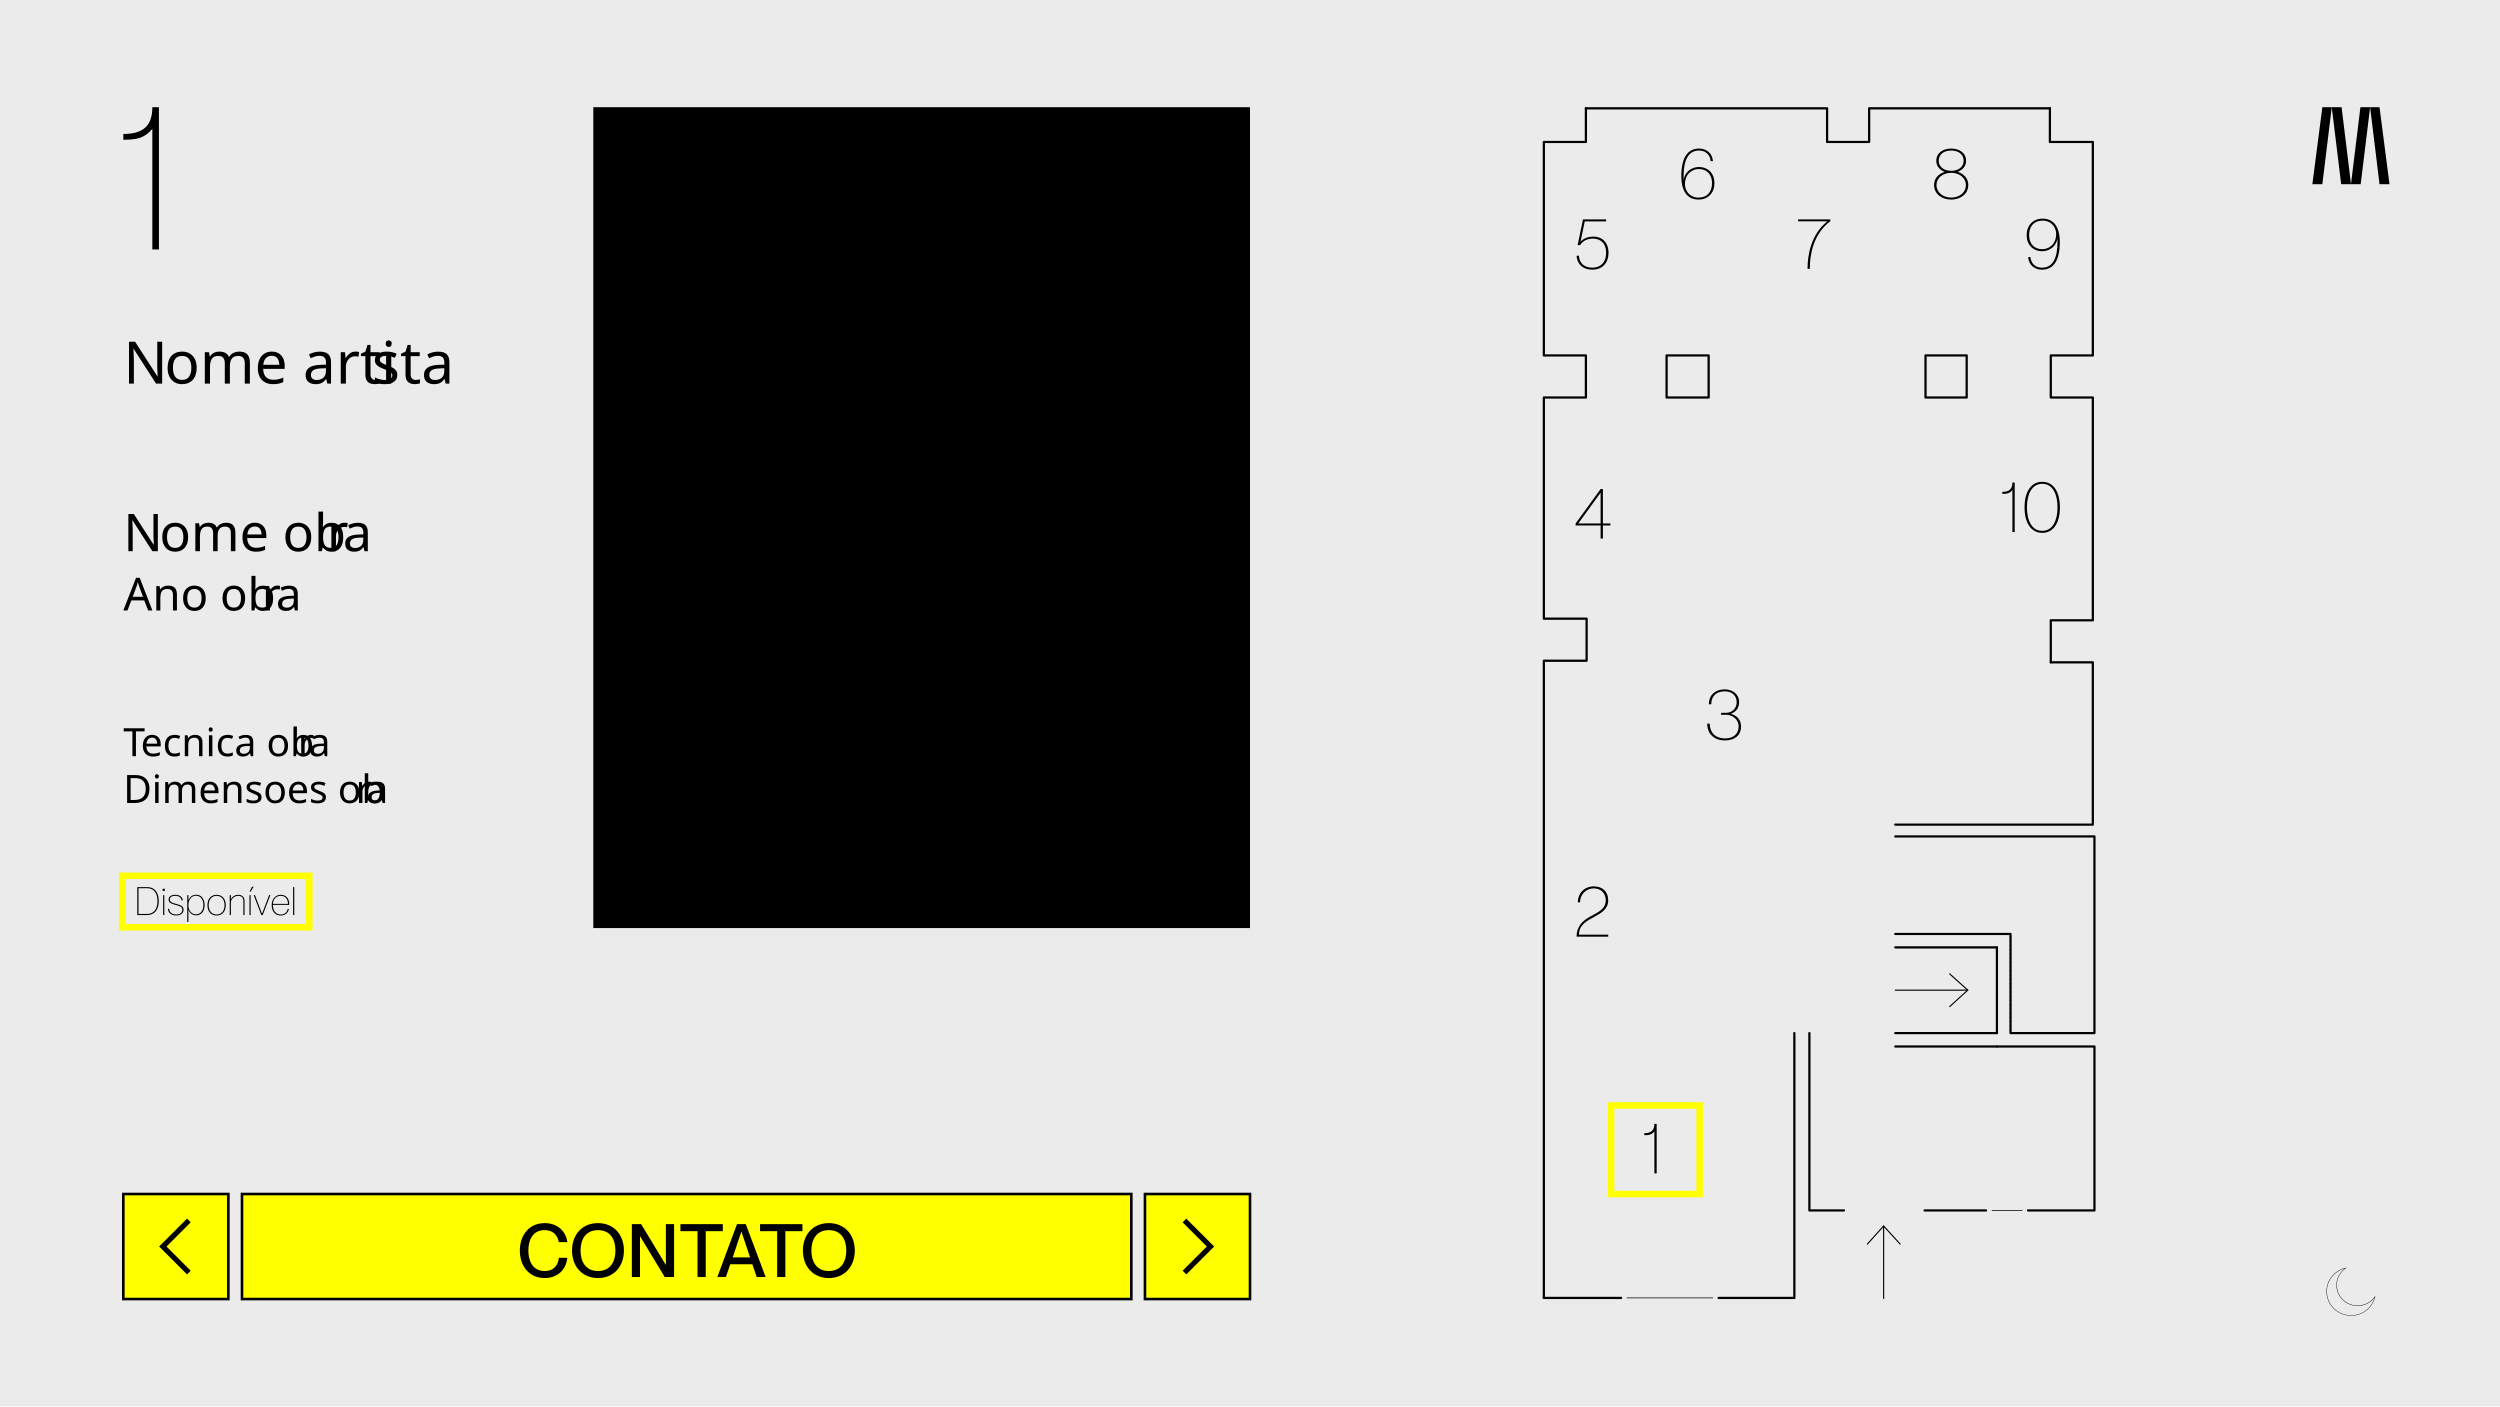
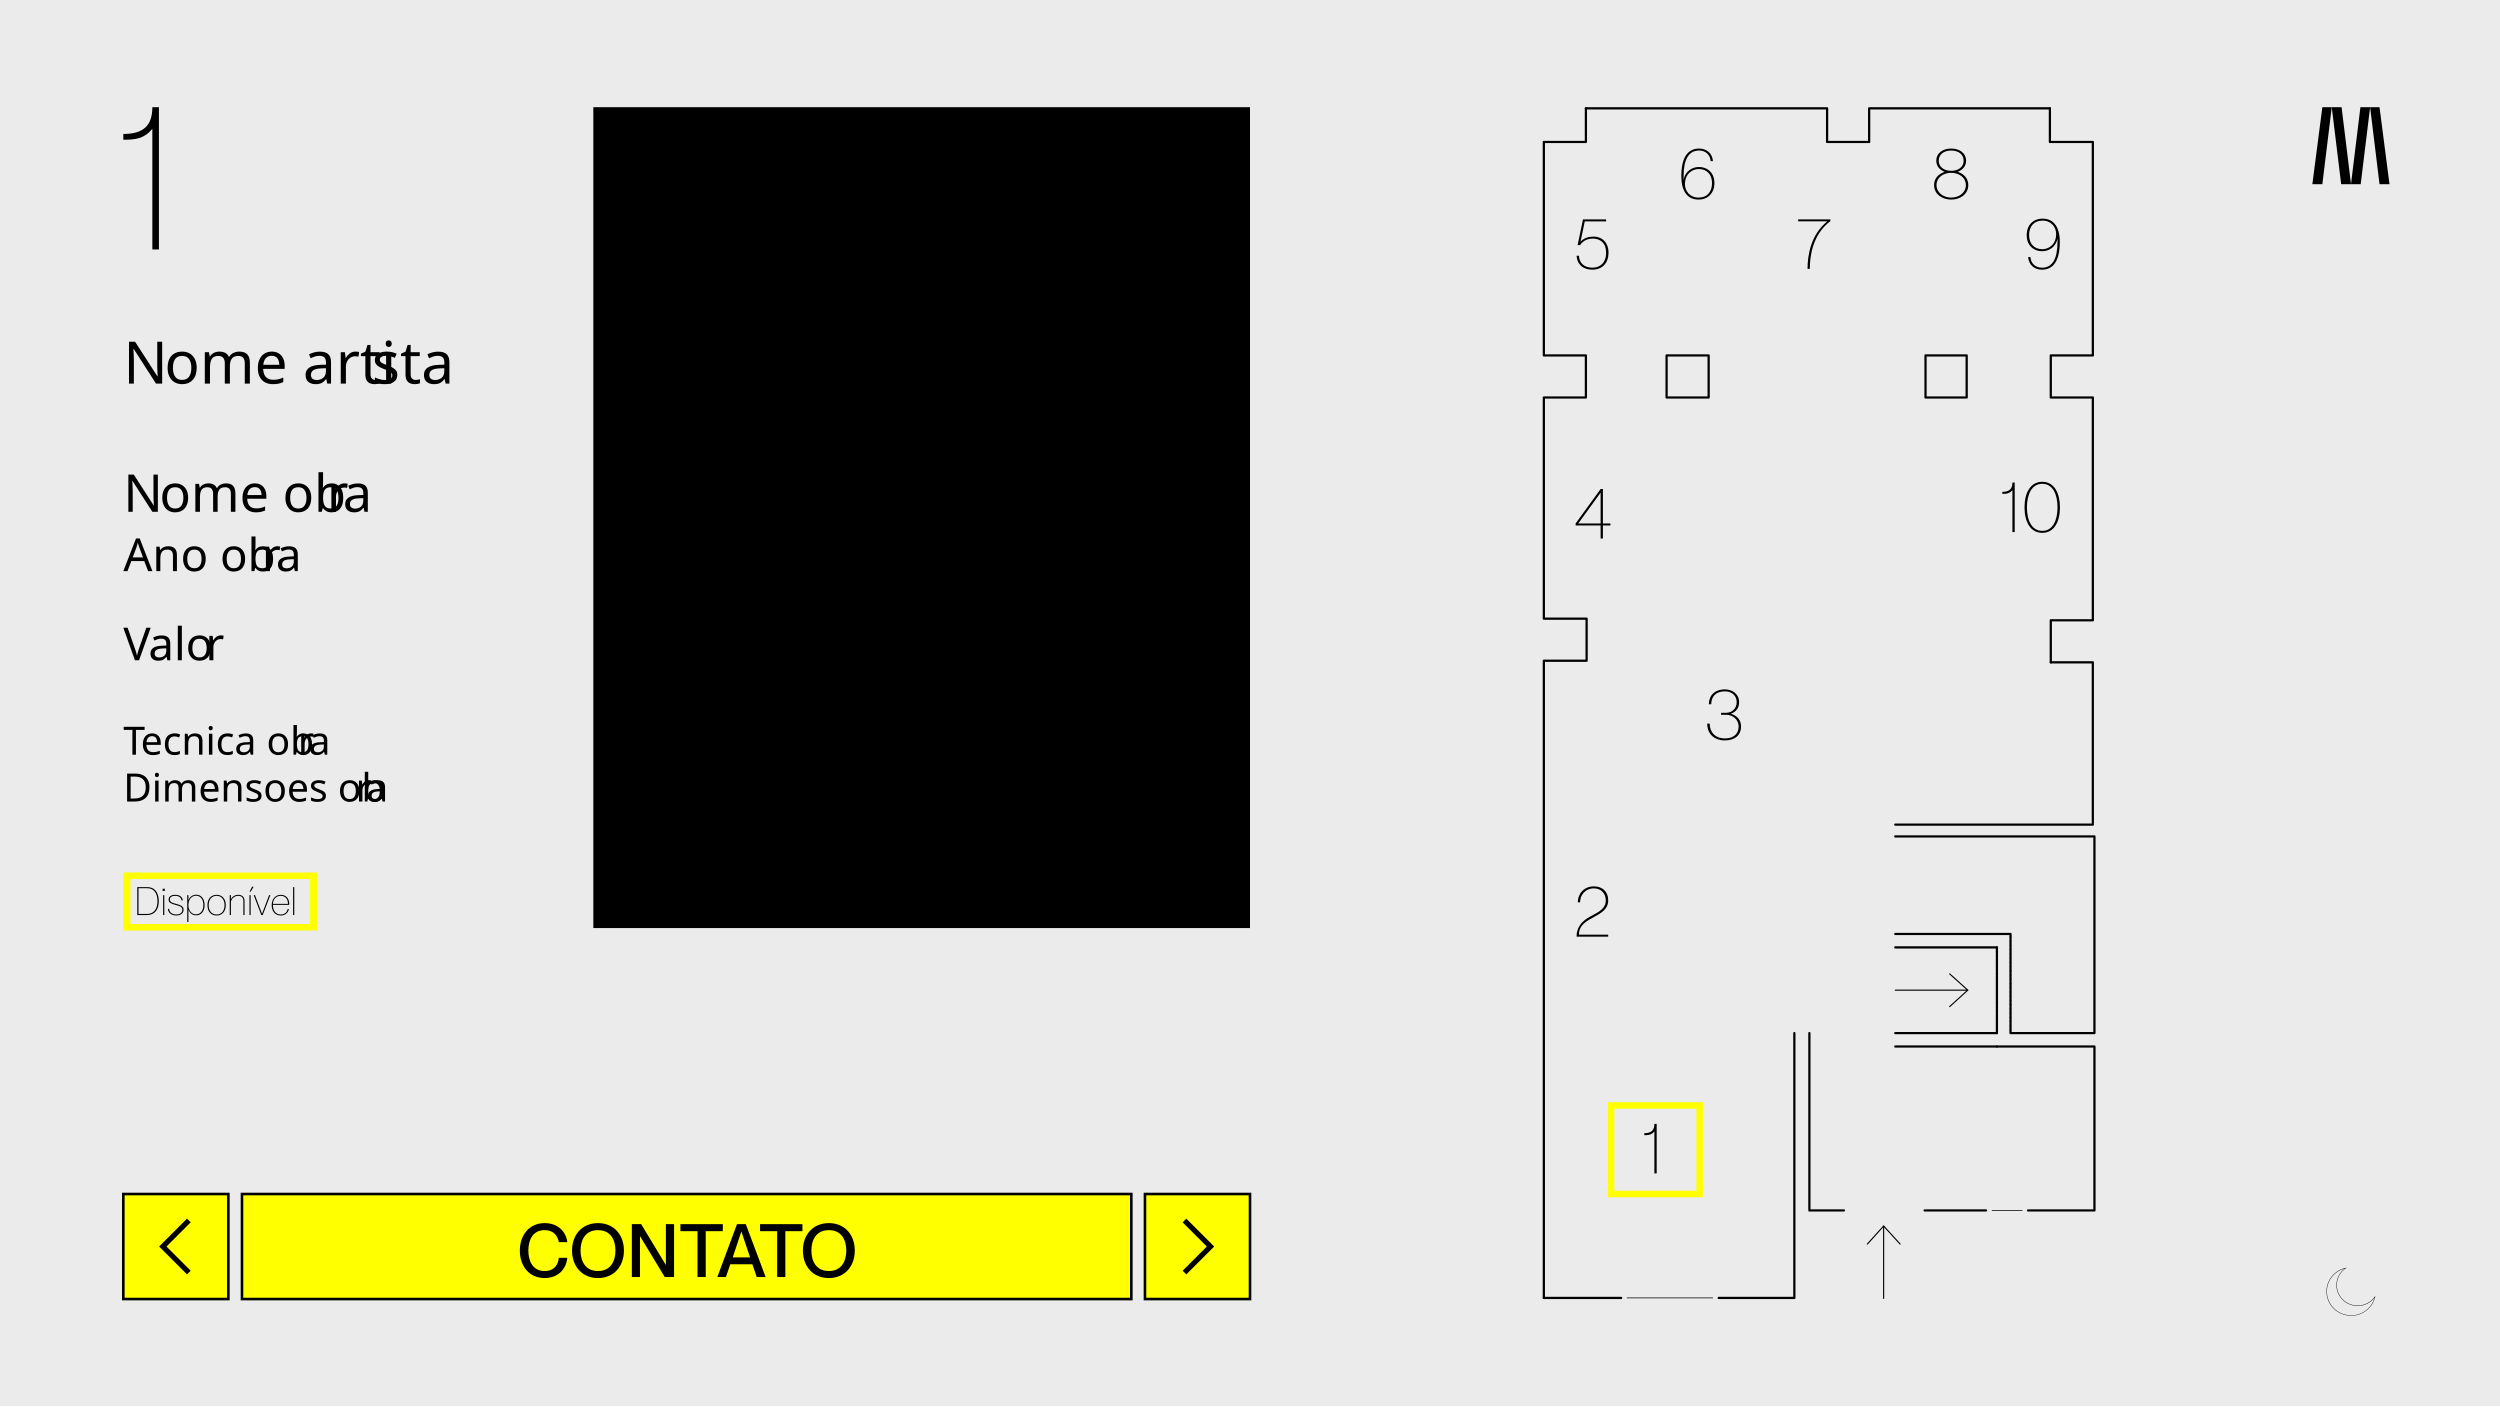
<svg xmlns="http://www.w3.org/2000/svg" id="Camada_1" data-name="Camada 1" viewBox="0 0 1920 1080">
  <defs>
    <style>
      .cls-1 {
+         letter-spacing: -.02em;
+       }
+ 
+       .cls-2 {
        letter-spacing: -.01em;
      }

-       .cls-2 {
+       .cls-3 {
        font-family: PPNeueMontreal-Medium, 'PP Neue Montreal';
        font-size: 45px;
        font-weight: 500;
      }

-       .cls-3 {
+       .cls-4 {
        letter-spacing: -.12em;
      }

-       .cls-4 {
+       .cls-5 {
        font-size: 40px;
      }

-       .cls-4, .cls-5 {
+       .cls-5, .cls-6 {
        font-family: PPNeueMontreal-Book, 'PP Neue Montreal';
      }

-       .cls-6 {
+       .cls-7 {
        letter-spacing: -.03em;
      }

-       .cls-7 {
+       .cls-8 {
        letter-spacing: -.02em;
      }

-       .cls-8 {
+       .cls-9 {
        stroke-width: 2px;
      }

-       .cls-8, .cls-9 {
+       .cls-9, .cls-10 {
        stroke: #000;
      }

-       .cls-8, .cls-9, .cls-10 {
+       .cls-9, .cls-10, .cls-11 {
        stroke-miterlimit: 10;
      }

-       .cls-8, .cls-11 {
+       .cls-9, .cls-12 {
        fill: #ff0;
      }

-       .cls-12 {
+       .cls-13 {
        font-family: PPNeueMontreal-Thin, 'PP Neue Montreal';
        font-size: 30px;
        font-weight: 200;
      }

-       .cls-5 {
+       .cls-14 {
+         letter-spacing: 0em;
+       }
+ 
+       .cls-6 {
        font-size: 35px;
      }

-       .cls-9 {
+       .cls-10 {
        stroke-width: 4px;
      }

-       .cls-9, .cls-10 {
+       .cls-10, .cls-11 {
        fill: none;
      }

-       .cls-13 {
+       .cls-15 {
+         letter-spacing: -.07em;
+       }
+ 
+       .cls-16 {
        letter-spacing: -.02em;
      }

-       .cls-14 {
-         letter-spacing: 0em;
-       }
- 
-       .cls-15 {
+       .cls-17 {
+         letter-spacing: 0em;
+       }
+ 
+       .cls-18 {
        fill: #ebebeb;
      }

-       .cls-16 {
-         letter-spacing: 0em;
-       }
- 
-       .cls-17 {
-         letter-spacing: 0em;
-       }
- 
-       .cls-10 {
+       .cls-19 {
+         letter-spacing: 0em;
+       }
+ 
+       .cls-20 {
+         letter-spacing: 0em;
+       }
+ 
+       .cls-11 {
        stroke: #ff0;
        stroke-width: 5px;
      }
    </style>
  </defs>
-   <rect class="cls-15" y="0" width="1920" height="1080" />
-   <text class="cls-4" transform="translate(94.71 423.3)">
-     <tspan class="cls-14" x="0" y="0">N</tspan>
+   <rect class="cls-18" y="0" width="1920" height="1080" />
+   <text class="cls-5" transform="translate(94.71 393.07)">
+     <tspan class="cls-17" x="0" y="0">N</tspan>
    <tspan x="27.72" y="0">ome ob</tspan>
-     <tspan class="cls-7" x="156.4" y="0">r</tspan>
+     <tspan class="cls-8" x="156.4" y="0">r</tspan>
    <tspan x="168.56" y="0">a</tspan>
  </text>
-   <text class="cls-5" transform="translate(94.71 468.85)">
+   <text class="cls-6" transform="translate(94.71 438.62)">
    <tspan x="0" y="0">Ano ob</tspan>
-     <tspan class="cls-13" x="106.54" y="0">r</tspan>
-     <tspan class="cls-17" x="117.18" y="0">a</tspan>
-   </text>
-   <text class="cls-12" transform="translate(94.71 580.74)">
-     <tspan class="cls-3" x="0" y="0">T</tspan>
+     <tspan class="cls-16" x="106.54" y="0">r</tspan>
+     <tspan class="cls-20" x="117.18" y="0">a</tspan>
+   </text>
+   <text class="cls-13" transform="translate(94.71 579.61)">
+     <tspan class="cls-4" x="0" y="0">T</tspan>
    <tspan x="13.35" y="0">ecnica ob</tspan>
-     <tspan class="cls-6" x="134.07" y="0">r</tspan>
+     <tspan class="cls-7" x="134.07" y="0">r</tspan>
    <tspan x="142.23" y="0">a</tspan>
  </text>
-   <text class="cls-12" transform="translate(94.71 616.69)">
+   <text class="cls-13" transform="translate(94.71 615.56)">
    <tspan x="0" y="0">Dimensoes ob</tspan>
-     <tspan class="cls-6" x="178.44" y="0">r</tspan>
+     <tspan class="cls-7" x="178.44" y="0">r</tspan>
    <tspan x="186.6" y="0">a</tspan>
  </text>
-   <text class="cls-2" transform="translate(94.71 294.59)">
-     <tspan class="cls-1" x="0" y="0">N</tspan>
+   <text class="cls-3" transform="translate(94.71 294.59)">
+     <tspan class="cls-2" x="0" y="0">N</tspan>
    <tspan x="31.54" y="0">ome arti</tspan>
-     <tspan class="cls-16" x="190.89" y="0">s</tspan>
+     <tspan class="cls-19" x="190.89" y="0">s</tspan>
    <tspan x="212.58" y="0">ta</tspan>
  </text>
  <g>
    <path d="M1607.29,634.17h-151.72c-.47,0-.86-.38-.86-.86s.38-.86.86-.86h150.86v-122.93h-31.44c-.47,0-.86-.38-.86-.86s.38-.86.86-.86h32.29c.47,0,.86.38.86.86v124.65c0,.47-.38.86-.86.86Z" />
    <path d="M1533.63,794.28h-78.06c-.47,0-.86-.38-.86-.86s.38-.86.86-.86h78.06c.47,0,.86.38.86.86s-.38.86-.86.86Z" />
    <path d="M1533.63,804.58h-78.06c-.47,0-.86-.38-.86-.86s.38-.86.86-.86h78.06c.47,0,.86.38.86.86s-.38.86-.86.86Z" />
    <path d="M1510.41,306.13h-31.61c-.47,0-.86-.38-.86-.86v-32.3c0-.47.38-.86.86-.86h31.61c.47,0,.86.38.86.86v32.3c0,.47-.38.86-.86.86ZM1479.66,304.42h29.89v-30.58h-29.89v30.58Z" />
    <path d="M1312.24,306.13h-32.3c-.47,0-.86-.38-.86-.86v-32.3c0-.47.38-.86.86-.86h32.3c.47,0,.86.38.86.86v32.3c0,.47-.38.86-.86.86ZM1280.8,304.42h30.58v-30.58h-30.58v30.58Z" />
    <path d="M1416.13,930.47h-26.52c-.47,0-.86-.38-.86-.86v-136.19c0-.47.38-.86.86-.86s.86.38.86.86v135.33h25.66c.47,0,.86.38.86.86s-.38.86-.86.86Z" />
    <path d="M1378.06,997.67h-58.13c-.47,0-.86-.38-.86-.86s.38-.86.86-.86h57.27v-202.53c0-.47.38-.86.86-.86s.86.38.86.86v203.39c0,.47-.38.86-.86.86Z" />
    <path d="M1245.03,997.67h-59.37c-.47,0-.86-.38-.86-.86s.38-.86.86-.86h59.37c.47,0,.86.38.86.86s-.38.86-.86.86Z" />
    <path d="M1533.63,728.45h-78.06c-.47,0-.86-.38-.86-.86s.38-.86.86-.86h78.06c.47,0,.86.38.86.86s-.38.86-.86.86Z" />
    <path d="M1544.08,720.2c-.47,0-.86-.38-.86-.86v-1.2h-87.64c-.47,0-.86-.38-.86-.86s.38-.86.86-.86h88.5c.47,0,.86.38.86.86v2.06c0,.47-.38.86-.86.86Z" />
    <path d="M1544.08,723.36c-.47,0-.86-.38-.86-.86v-2.61c0-.47.38-.86.86-.86s.86.38.86.86v2.61c0,.47-.38.86-.86.86Z" />
    <path d="M1544.08,726.66c-.47,0-.86-.38-.86-.86v-2.61c0-.47.38-.86.86-.86s.86.38.86.86v2.61c0,.47-.38.86-.86.86Z" />
    <path d="M1544.08,729.96c-.47,0-.86-.38-.86-.86v-2.61c0-.47.38-.86.86-.86s.86.38.86.86v2.61c0,.47-.38.86-.86.86Z" />
    <path d="M1544.08,733.12c-.47,0-.86-.38-.86-.86v-2.61c0-.47.38-.86.86-.86s.86.38.86.86v2.61c0,.47-.38.86-.86.86Z" />
    <path d="M1544.08,736.42c-.47,0-.86-.38-.86-.86v-2.61c0-.47.38-.86.86-.86s.86.38.86.86v2.61c0,.47-.38.86-.86.86Z" />
    <path d="M1544.08,739.58c-.47,0-.86-.38-.86-.86v-2.47c0-.47.38-.86.86-.86s.86.38.86.86v2.47c0,.47-.38.86-.86.86Z" />
    <path d="M1544.08,742.88c-.47,0-.86-.38-.86-.86v-2.61c0-.47.38-.86.86-.86s.86.38.86.86v2.61c0,.47-.38.86-.86.86Z" />
    <path d="M1544.08,746.18c-.47,0-.86-.38-.86-.86v-2.61c0-.47.38-.86.86-.86s.86.38.86.86v2.61c0,.47-.38.86-.86.86Z" />
    <path d="M1544.08,749.34c-.47,0-.86-.38-.86-.86v-2.61c0-.47.38-.86.86-.86s.86.38.86.86v2.61c0,.47-.38.86-.86.86Z" />
    <path d="M1544.08,752.63c-.47,0-.86-.38-.86-.86v-2.61c0-.47.38-.86.86-.86s.86.38.86.86v2.61c0,.47-.38.86-.86.86Z" />
    <path d="M1544.08,755.93c-.47,0-.86-.38-.86-.86v-2.61c0-.47.38-.86.86-.86s.86.38.86.86v2.61c0,.47-.38.86-.86.86Z" />
    <path d="M1544.08,759.09c-.47,0-.86-.38-.86-.86v-2.61c0-.47.38-.86.86-.86s.86.38.86.86v2.61c0,.47-.38.86-.86.86Z" />
    <path d="M1544.08,762.39c-.47,0-.86-.38-.86-.86v-2.61c0-.47.38-.86.86-.86s.86.38.86.86v2.61c0,.47-.38.86-.86.86Z" />
    <path d="M1544.08,765.55c-.47,0-.86-.38-.86-.86v-2.47c0-.47.38-.86.86-.86s.86.38.86.86v2.47c0,.47-.38.86-.86.86Z" />
    <path d="M1544.08,768.85c-.47,0-.86-.38-.86-.86v-2.61c0-.47.38-.86.86-.86s.86.38.86.86v2.61c0,.47-.38.86-.86.86Z" />
    <path d="M1544.08,772.15c-.47,0-.86-.38-.86-.86v-2.61c0-.47.38-.86.86-.86s.86.38.86.86v2.61c0,.47-.38.86-.86.86Z" />
    <path d="M1544.08,775.31c-.47,0-.86-.38-.86-.86v-2.61c0-.47.38-.86.86-.86s.86.38.86.86v2.61c0,.47-.38.86-.86.86Z" />
    <path d="M1544.08,778.61c-.47,0-.86-.38-.86-.86v-2.61c0-.47.38-.86.86-.86s.86.38.86.86v2.61c0,.47-.38.86-.86.86Z" />
    <path d="M1544.08,781.91c-.47,0-.86-.38-.86-.86v-2.61c0-.47.38-.86.86-.86s.86.38.86.86v2.61c0,.47-.38.86-.86.86Z" />
    <path d="M1544.08,785.07c-.47,0-.86-.38-.86-.86v-2.61c0-.47.38-.86.86-.86s.86.38.86.86v2.61c0,.47-.38.86-.86.86Z" />
    <path d="M1544.08,788.37c-.47,0-.86-.38-.86-.86v-2.61c0-.47.38-.86.86-.86s.86.38.86.86v2.61c0,.47-.38.86-.86.86Z" />
    <path d="M1544.08,791.53c-.47,0-.86-.38-.86-.86v-2.47c0-.47.38-.86.86-.86s.86.38.86.86v2.47c0,.47-.38.86-.86.86Z" />
    <path d="M1608.53,794.28h-64.45c-.47,0-.86-.38-.86-.86v-2.06c0-.47.38-.86.86-.86s.86.38.86.86v1.2h62.73v-149.31h-152.1c-.47,0-.86-.38-.86-.86s.38-.86.86-.86h152.96c.47,0,.86.38.86.86v151.03c0,.47-.38.86-.86.86Z" />
    <path d="M1575,509.53c-.47,0-.86-.38-.86-.86v-32.29c0-.47.38-.86.86-.86h31.44v-169.38h-31.44c-.47,0-.86-.38-.86-.86v-32.3c0-.47.38-.86.86-.86h31.44V109.89h-32.12c-.47,0-.86-.38-.86-.86v-25.84c0-.47.38-.86.86-.86s.86.38.86.86v24.98h32.12c.47,0,.86.38.86.86v163.95c0,.47-.38.86-.86.86h-31.44v30.58h31.44c.47,0,.86.38.86.86v171.1c0,.47-.38.86-.86.86h-31.44v31.44c0,.47-.38.86-.86.86Z" />
    <path d="M1608.53,930.47h-50.98c-.47,0-.86-.38-.86-.86s.38-.86.86-.86h50.13v-124.17h-74.04c-.47,0-.86-.38-.86-.86s.38-.86.86-.86h74.9c.47,0,.86.38.86.86v125.88c0,.47-.38.86-.86.86Z" />
    <path d="M1525.25,930.47h-47.14c-.47,0-.86-.38-.86-.86s.38-.86.86-.86h47.14c.47,0,.86.38.86.86s-.38.86-.86.86Z" />
    <path d="M1185.67,997.67c-.47,0-.86-.38-.86-.86v-489.38c0-.47.38-.86.86-.86h31.99v-30.58h-31.99c-.47,0-.86-.38-.86-.86v-169.86c0-.47.38-.86.86-.86h31.44v-30.58h-31.44c-.47,0-.86-.38-.86-.86V109.03c0-.47.38-.86.86-.86h31.44v-24.98c0-.47.38-.86.86-.86s.86.38.86.86v25.84c0,.47-.38.86-.86.86h-31.44v162.23h31.44c.47,0,.86.38.86.86v32.3c0,.47-.38.86-.86.86h-31.44v168.14h31.99c.47,0,.86.38.86.86v32.29c0,.47-.38.86-.86.86h-31.99v488.52c0,.47-.38.86-.86.86Z" />
    <path d="M1435.51,109.89h-32.3c-.47,0-.86-.38-.86-.86v-24.98h-184.39c-.47,0-.86-.38-.86-.86s.38-.86.86-.86h185.25c.47,0,.86.38.86.86v24.98h30.58v-24.98c0-.47.38-.86.86-.86h138.8c.47,0,.86.38.86.86s-.38.86-.86.86h-137.94v24.98c0,.47-.38.86-.86.86Z" />
    <path d="M1270.57,868.93c-2.2,2.64-4.45,2.91-7.75,2.91v-1.54c5.5,0,7.75-2.37,7.75-7.15h1.76v38h-1.76v-32.23Z" />
    <path d="M1210.79,719.34c0-7.42,4.29-12.21,10.89-15.67,6.49-3.41,11.55-5.94,11.55-12.26,0-4.89-3.3-9.13-9.13-9.13-6.43,0-10.61,4.95-10.61,10.72h-1.76c0-6.21,4.4-12.26,12.37-12.26,6.49,0,11,3.9,11,10.67s-5.17,9.68-10.56,12.65c-5.44,2.97-11.88,6.05-11.88,13.64v.11h22.44v1.54h-24.31Z" />
    <path d="M1311.17,555.72h1.87c0,6.6,4.23,11.38,11.77,11.38,6.6,0,10.45-3.52,10.45-9.18s-5.06-8.96-9.35-8.96h-4.12v-1.54h3.9c4.51,0,8.08-3.24,8.08-8.19,0-4.18-2.86-8.25-8.96-8.25-8.08,0-10.56,5.06-10.56,9.9h-1.87c0-6.44,4.23-11.44,12.43-11.44,5.66,0,10.83,3.63,10.83,9.79,0,4.73-2.47,7.37-6.16,8.91v.11c5,1.49,7.64,5,7.64,9.68,0,6.93-5.06,10.72-12.32,10.72-8.25,0-13.64-4.89-13.64-12.92Z" />
    <path d="M1229.27,413.57v-10.01h-19.19v-1.54l19.19-26.45h1.76v26.45h5.77v1.54h-5.77v10.01h-1.76ZM1212.11,402.02h17.16v-23.65l-17.16,23.65Z" />
    <path d="M1210.84,196.39h1.76c.28,5.5,3.96,9.18,10.39,9.18,5.77,0,10.5-3.52,10.5-11.6,0-7.53-4.62-10.72-10.23-10.72s-8.58,3.08-9.73,5h-1.92l4.12-19.74h17.76v1.54h-16.39l-3.24,15.45v.11c2.47-2.75,6.16-3.91,9.79-3.91,7.42,0,11.71,5.23,11.71,12.26,0,7.97-4.67,13.14-12.37,13.14-8.47,0-11.99-5.44-12.15-10.72Z" />
    <path d="M1291.24,135.31c0-14.3,4.95-21.23,13.69-21.23,5.66,0,10.17,3.58,10.61,9.68h-1.76c-.38-5.06-4.01-8.14-8.85-8.14-8.08,0-11.93,6.93-11.93,19.74v2.58h.06c1.21-6.71,6.87-9.68,11.6-9.68,7.37,0,12.04,5.11,12.04,12.37s-4.67,12.65-12.26,12.65c-8.52,0-13.2-6.43-13.2-17.98ZM1314.83,140.64c0-6.38-3.74-10.83-10.17-10.83-4.84,0-10.61,3.52-10.61,11.71,0,4.89,3.52,10.23,10.39,10.23s10.39-4.62,10.39-11.11Z" />
    <path d="M1388.18,206.51c0-10.5,2.53-26.29,15.12-36.46v-.05h-22.33v-1.49h24.75v1.32c-13.58,10.28-15.78,26.62-15.78,36.68h-1.76Z" />
    <path d="M1485.37,142.13c0-5.17,3.36-8.52,7.97-10.12v-.11c-3.52-1.43-6.27-4.12-6.27-8.41,0-5.99,5.06-9.4,11.44-9.4s11.44,3.41,11.44,9.4c0,4.29-2.8,6.98-6.27,8.41v.11c4.57,1.59,7.97,4.95,7.97,10.12,0,7.2-6.49,11.16-13.14,11.16s-13.14-3.96-13.14-11.16ZM1509.78,142.13c0-5.77-5.22-9.4-11.27-9.4s-11.27,3.63-11.27,9.4,5.22,9.62,11.27,9.62,11.27-3.68,11.27-9.62ZM1508.08,123.48c0-5.06-4.12-7.86-9.57-7.86s-9.57,2.8-9.57,7.86c0,4.78,4.12,7.7,9.57,7.7s9.57-2.91,9.57-7.7Z" />
    <path d="M1557.62,197.44h1.76c.38,5.06,4.01,8.14,8.85,8.14,8.08,0,11.93-6.93,11.93-19.74v-2.58h-.05c-1.21,6.71-6.87,9.68-11.6,9.68-7.37,0-12.04-5.11-12.04-12.37s4.67-12.65,12.26-12.65c8.52,0,13.2,6.43,13.2,17.98,0,14.3-4.95,21.23-13.69,21.23-5.66,0-10.17-3.57-10.61-9.68ZM1579.13,179.67c0-4.89-3.52-10.23-10.39-10.23s-10.39,4.62-10.39,11.11,3.74,10.83,10.17,10.83c4.84,0,10.61-3.52,10.61-11.71Z" />
    <g>
      <path d="M1545.53,376.39c-2.2,2.64-4.45,2.91-7.75,2.91v-1.54c5.5,0,7.75-2.37,7.75-7.15h1.76v38h-1.76v-32.23Z" />
      <path d="M1554.82,389.65c0-10.78,4.34-19.63,13.64-19.63s13.58,8.85,13.58,19.63-4.29,19.58-13.58,19.58-13.64-8.8-13.64-19.58ZM1580.17,389.65c0-10.01-3.63-18.09-11.71-18.09s-11.77,8.08-11.77,18.09,3.68,18.04,11.77,18.04,11.71-8.03,11.71-18.04Z" />
    </g>
    <path d="M1533.63,730.23c-.47,0-.86-.38-.86-.86v-1.79c0-.47.38-.86.86-.86s.86.38.86.86v1.79c0,.47-.38.86-.86.86Z" />
    <path d="M1533.63,733.39c-.47,0-.86-.38-.86-.86v-2.61c0-.47.38-.86.86-.86s.86.38.86.86v2.61c0,.47-.38.86-.86.86Z" />
    <path d="M1533.63,736.69c-.47,0-.86-.38-.86-.86v-2.61c0-.47.38-.86.86-.86s.86.38.86.86v2.61c0,.47-.38.86-.86.86Z" />
    <path d="M1533.63,739.99c-.47,0-.86-.38-.86-.86v-2.61c0-.47.38-.86.86-.86s.86.38.86.86v2.61c0,.47-.38.86-.86.86Z" />
    <path d="M1533.63,743.15c-.47,0-.86-.38-.86-.86v-2.61c0-.47.38-.86.86-.86s.86.38.86.86v2.61c0,.47-.38.86-.86.86Z" />
    <path d="M1533.63,746.45c-.47,0-.86-.38-.86-.86v-2.61c0-.47.38-.86.86-.86s.86.38.86.86v2.61c0,.47-.38.86-.86.86Z" />
    <path d="M1533.63,749.61c-.47,0-.86-.38-.86-.86v-2.47c0-.47.38-.86.86-.86s.86.38.86.86v2.47c0,.47-.38.86-.86.86Z" />
    <path d="M1533.63,752.91c-.47,0-.86-.38-.86-.86v-2.61c0-.47.38-.86.86-.86s.86.38.86.86v2.61c0,.47-.38.86-.86.86Z" />
    <path d="M1533.63,756.21c-.47,0-.86-.38-.86-.86v-2.61c0-.47.38-.86.86-.86s.86.38.86.86v2.61c0,.47-.38.86-.86.86Z" />
    <path d="M1533.63,759.37c-.47,0-.86-.38-.86-.86v-2.61c0-.47.38-.86.86-.86s.86.38.86.86v2.61c0,.47-.38.86-.86.86Z" />
    <path d="M1533.63,762.67c-.47,0-.86-.38-.86-.86v-2.61c0-.47.38-.86.86-.86s.86.38.86.86v2.61c0,.47-.38.86-.86.86Z" />
    <path d="M1533.63,765.96c-.47,0-.86-.38-.86-.86v-2.61c0-.47.38-.86.86-.86s.86.38.86.86v2.61c0,.47-.38.86-.86.86Z" />
    <path d="M1533.63,769.13c-.47,0-.86-.38-.86-.86v-2.61c0-.47.38-.86.86-.86s.86.38.86.86v2.61c0,.47-.38.86-.86.86Z" />
    <path d="M1533.63,772.42c-.47,0-.86-.38-.86-.86v-2.61c0-.47.38-.86.86-.86s.86.38.86.86v2.61c0,.47-.38.86-.86.86Z" />
    <path d="M1533.63,775.58c-.47,0-.86-.38-.86-.86v-2.47c0-.47.38-.86.86-.86s.86.38.86.86v2.47c0,.47-.38.86-.86.86Z" />
    <path d="M1533.63,778.88c-.47,0-.86-.38-.86-.86v-2.61c0-.47.38-.86.86-.86s.86.38.86.86v2.61c0,.47-.38.86-.86.86Z" />
    <path d="M1533.63,782.18c-.47,0-.86-.38-.86-.86v-2.61c0-.47.38-.86.86-.86s.86.38.86.86v2.61c0,.47-.38.86-.86.86Z" />
    <path d="M1533.63,785.34c-.47,0-.86-.38-.86-.86v-2.61c0-.47.38-.86.86-.86s.86.38.86.86v2.61c0,.47-.38.86-.86.86Z" />
    <path d="M1533.63,788.64c-.47,0-.86-.38-.86-.86v-2.61c0-.47.38-.86.86-.86s.86.38.86.86v2.61c0,.47-.38.86-.86.86Z" />
    <path d="M1533.63,791.94c-.47,0-.86-.38-.86-.86v-2.61c0-.47.38-.86.86-.86s.86.38.86.86v2.61c0,.47-.38.86-.86.86Z" />
    <path d="M1533.63,794.28c-.47,0-.86-.38-.86-.86v-1.79c0-.47.38-.86.86-.86s.86.38.86.86v1.79c0,.47-.38.86-.86.86Z" />
    <path d="M1511.23,760.86h-55.66c-.24,0-.43-.19-.43-.43s.19-.43.43-.43h54.54l-13.05-11.76c-.18-.16-.19-.43-.03-.61s.43-.19.61-.03l13.88,12.51c.13.12.18.31.11.47-.06.17-.22.28-.4.28Z" />
    <path d="M1497.35,773.51c-.12,0-.23-.05-.32-.14-.16-.18-.15-.45.03-.61l13.88-12.64c.18-.16.45-.15.61.03.16.18.15.45-.03.61l-13.88,12.64c-.08.07-.19.11-.29.11Z" />
    <path d="M1553.01,929.89h-23.09c-.16,0-.29-.13-.29-.29s.13-.29.29-.29h23.09c.16,0,.29.13.29.29s-.13.29-.29.29Z" />
    <path d="M1315.4,997.09h-65.83c-.16,0-.29-.13-.29-.29s.13-.29.29-.29h65.83c.16,0,.29.13.29.29s-.13.29-.29.29Z" />
    <path d="M1446.64,997.65c-.24,0-.43-.19-.43-.43v-54.54l-11.76,13.05c-.16.18-.43.19-.61.03-.18-.16-.19-.43-.03-.61l12.51-13.88c.12-.13.31-.18.47-.11.17.06.28.22.28.4v55.66c0,.24-.19.43-.43.43Z" />
    <path d="M1459.28,955.87c-.12,0-.23-.05-.32-.14l-12.64-13.88c-.16-.18-.15-.45.03-.61.18-.16.45-.15.61.03l12.64,13.88c.16.18.15.45-.03.61-.08.07-.19.11-.29.11Z" />
  </g>
  <path d="M117,98.94c-6.32,7.59-12.81,8.38-22.29,8.38v-4.43c15.81,0,22.29-6.8,22.29-20.56h5.06v109.25h-5.06v-92.65Z" />
  <rect x="455.67" y="82.33" width="504.33" height="630.42" />
-   <rect class="cls-8" x="185.85" y="917" width="683" height="80.67" />
-   <rect class="cls-8" x="94.71" y="917" width="80.67" height="80.67" />
-   <rect class="cls-8" x="879.33" y="917" width="80.67" height="80.67" />
-   <rect class="cls-10" x="1237.33" y="849" width="68" height="68" />
+   <rect class="cls-9" x="185.85" y="917" width="683" height="80.67" />
+   <rect class="cls-9" x="94.71" y="917" width="80.67" height="80.67" />
+   <rect class="cls-9" x="879.33" y="917" width="80.67" height="80.67" />
+   <rect class="cls-11" x="1237.33" y="849" width="68" height="68" />
  <g>
    <path d="M399.23,960.48c0-12.27,7.5-21.13,19.03-21.13,10.17,0,16.47,6.47,17.44,14.6h-6.53c-.74-3.97-3.24-9.2-11.02-9.2-8.97,0-12.38,7.61-12.38,15.67s3.41,15.73,12.38,15.73c7.84,0,10.62-5.23,11.02-10.17h6.53c-.91,9.03-7.27,15.56-17.49,15.56-11.53,0-18.97-8.86-18.97-21.07Z" />
    <path d="M439.32,960.42c0-12.21,7.78-21.07,19.93-21.07s19.93,8.86,19.93,21.07-7.78,21.13-19.93,21.13-19.93-8.92-19.93-21.13ZM472.66,960.42c0-8.35-3.8-15.67-13.4-15.67s-13.4,7.33-13.4,15.67,3.8,15.73,13.4,15.73,13.4-7.38,13.4-15.73Z" />
    <path d="M485.26,980.75v-40.61h7.16l18.86,31.24h.11v-31.24h6.3v40.61h-7.16l-18.91-31.24h-.11v31.24h-6.25Z" />
    <path d="M535.69,980.75v-35.21h-13.12v-5.39h32.54v5.39h-13.12v35.21h-6.3Z" />
    <path d="M550.91,980.75l15.11-40.61h6.76l15.22,40.61h-6.82l-3.35-9.77h-16.98l-3.35,9.77h-6.59ZM562.72,965.7h13.35l-6.64-19.76h-.11l-6.59,19.76Z" />
    <path d="M596.85,980.75v-35.21h-13.12v-5.39h32.54v5.39h-13.12v35.21h-6.3Z" />
    <path d="M616.62,960.42c0-12.21,7.78-21.07,19.93-21.07s19.93,8.86,19.93,21.07-7.78,21.13-19.93,21.13-19.93-8.92-19.93-21.13ZM649.95,960.42c0-8.35-3.8-15.67-13.4-15.67s-13.4,7.33-13.4,15.67,3.8,15.73,13.4,15.73,13.4-7.38,13.4-15.73Z" />
  </g>
-   <polyline class="cls-9" points="145.04 937.33 125.04 957.33 145.04 977.33" />
-   <polyline class="cls-9" points="909.67 937.33 929.67 957.33 909.67 977.33" />
+   <polyline class="cls-10" points="145.04 937.33 125.04 957.33 145.04 977.33" />
+   <polyline class="cls-10" points="909.67 937.33 929.67 957.33 909.67 977.33" />
  <g>
    <polygon points="1783.56 82.33 1776.01 140.61 1775.89 141.45 1783.56 141.45 1790.79 82.33 1783.56 82.33" />
    <polygon points="1790.79 82.33 1798.02 141.45 1805.57 141.45 1798.34 82.33 1790.79 82.33" />
    <polygon points="1812.8 82.33 1805.56 141.45 1813.01 141.45 1820.25 82.33 1812.8 82.33" />
    <polygon points="1820.25 82.33 1827.47 141.45 1835.12 141.45 1827.47 82.33 1820.25 82.33" />
  </g>
  <g>
    <path d="M105.43,702.76v-21.45h7.68c6.21,0,8.85,4.86,8.85,10.83s-2.85,10.62-9.06,10.62h-7.47ZM112.87,701.92c5.19,0,8.07-3.72,8.07-9.78s-2.67-9.99-7.86-9.99h-6.69v19.77h6.48Z" />
    <path d="M124.9,684.23v-1.68h1.68v1.68h-1.68ZM125.29,702.76v-15.3h.9v15.3h-.9Z" />
    <path d="M128.95,697.99h.96c.12,2.61,2.16,4.32,5.52,4.32,2.88,0,4.59-1.41,4.59-3.6,0-2.64-2.52-2.94-5.19-3.72-3.15-.93-5.34-1.56-5.34-4.08,0-2.25,1.77-3.69,5.1-3.69,4.02,0,5.49,2.13,5.85,4.29h-.96c-.36-1.77-1.59-3.51-4.92-3.51-2.25,0-4.11.81-4.11,2.79,0,2.22,2.28,2.7,5.04,3.45,3.27.9,5.49,1.71,5.49,4.41s-2.13,4.44-5.64,4.44c-3.99,0-6.3-2.31-6.39-5.1Z" />
    <path d="M157.15,695.11c0,4.95-2.88,7.89-6.39,7.89-3.15,0-5.1-1.89-6-4.26h-.06v9.33h-.9v-20.61h.9v3.84h.06c.87-2.22,2.85-4.17,6.03-4.17,3.48,0,6.36,2.94,6.36,7.98ZM156.19,695.11c0-4.5-2.34-7.2-5.61-7.2s-5.88,2.7-5.88,7.2,2.73,7.11,5.88,7.11,5.61-2.7,5.61-7.11Z" />
    <path d="M159.31,695.17c0-4.71,2.67-7.95,7.05-7.95s7.05,3.24,7.05,7.95-2.67,7.95-7.05,7.95-7.05-3.24-7.05-7.95ZM172.45,695.17c0-4.11-2.16-7.17-6.09-7.17s-6.09,3.06-6.09,7.17,2.16,7.17,6.09,7.17,6.09-3.06,6.09-7.17Z" />
    <path d="M187.81,691.9v10.86h-.9v-10.86c0-1.86-.78-3.9-4.02-3.9s-5.55,2.88-5.55,4.83v9.93h-.9v-15.3h.9v3h.06c.96-1.68,2.7-3.24,5.7-3.24,2.61,0,4.71,1.56,4.71,4.68Z" />
    <path d="M191.59,702.76v-15.3h.9v15.3h-.9ZM191.65,684.82l1.92-3.81h1.23l-2.28,3.81h-.87Z" />
    <path d="M200.68,702.76l-5.85-15.3h.99l5.4,14.28h.03l5.43-14.28h.96l-5.88,15.3h-1.08Z" />
    <path d="M209.62,694.96v.18c0,3.96,1.98,7.2,6.03,7.2,3.57,0,4.95-2.49,5.31-4.17h.96c-.66,2.67-2.67,4.95-6.3,4.95-4.32,0-6.96-3.24-6.96-7.92s2.82-7.98,7.02-7.98,6.45,3.12,6.45,6.96c0,.27,0,.51-.03.78h-12.48ZM209.62,694.18h11.55c0-3.24-1.68-6.18-5.55-6.18s-5.85,2.91-6,6.18Z" />
    <path d="M225.1,702.76v-21.45h.9v21.45h-.9Z" />
  </g>
-   <path class="cls-11" d="M240.1,714.63H91.33v-44.53h148.77v44.53ZM96.8,709.63h137.83v-34.53H96.8v34.53Z" />
+   <path class="cls-12" d="M243.48,714.63H94.71v-44.53h148.77v44.53ZM100.18,709.63h137.83v-34.53H100.18v34.53Z" />
  <path d="M1805.76,1010.49c-.53,0-1.06-.02-1.6-.07-4.43-.37-8.46-2.16-11.65-5.16-6.01-5.67-7.52-14.72-3.67-21.99,2.6-4.92,7.23-8.4,12.69-9.55l.79-.17-.67.45c-3.91,2.61-6.49,6.91-6.91,11.52-.45,4.97,1.44,9.73,5.19,13.06,3.43,3.05,8.02,4.49,12.6,3.95,4.57-.54,8.7-2.99,11.31-6.73l.45-.64-.17.76c-1.87,8.53-9.61,14.56-18.36,14.56ZM1800.82,974.21c-5.03,1.29-9.26,4.61-11.7,9.21-3.79,7.15-2.3,16.04,3.61,21.62,3.13,2.96,7.09,4.71,11.46,5.08,8.98.75,17.2-5.01,19.45-13.49-2.68,3.46-6.67,5.71-11.07,6.23-4.67.55-9.35-.92-12.85-4.03-3.82-3.4-5.75-8.26-5.29-13.32.4-4.43,2.77-8.6,6.39-11.29Z" />
+   <text class="cls-6" transform="translate(94.71 507.09)">
+     <tspan class="cls-15" x="0" y="0">V</tspan>
+     <tspan class="cls-14" x="19.25" y="0">alo</tspan>
+     <tspan class="cls-1" x="63.1" y="0">r</tspan>
+   </text>
</svg>
